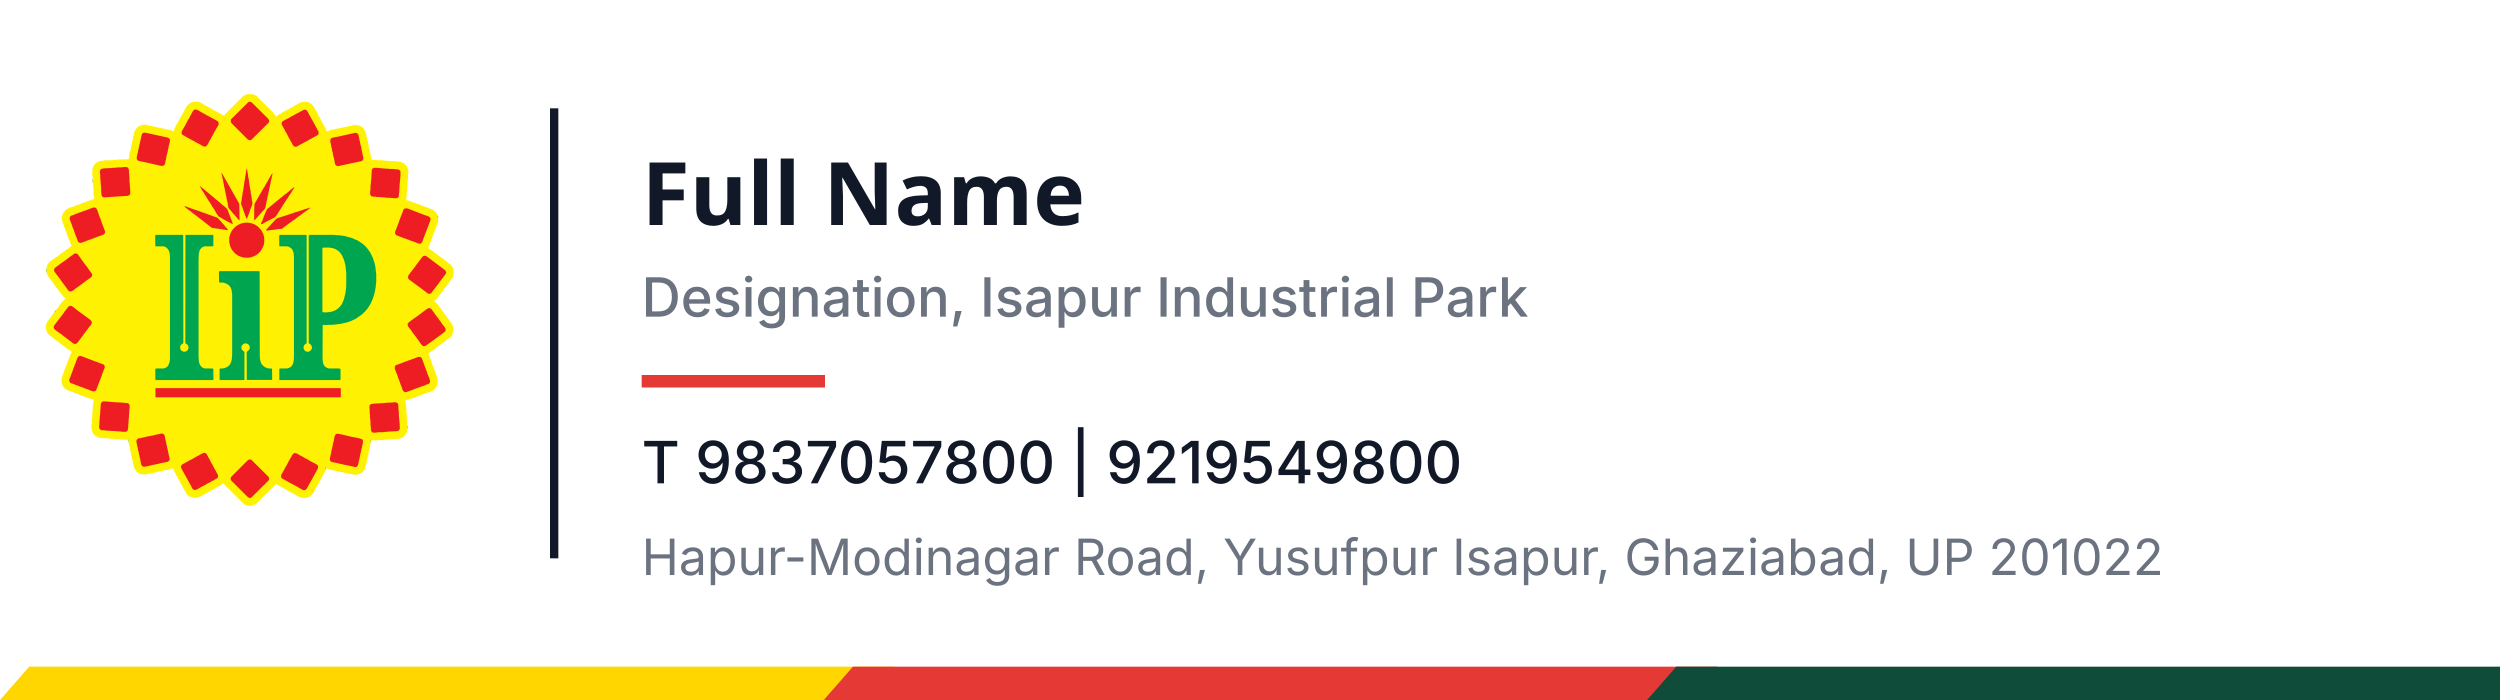
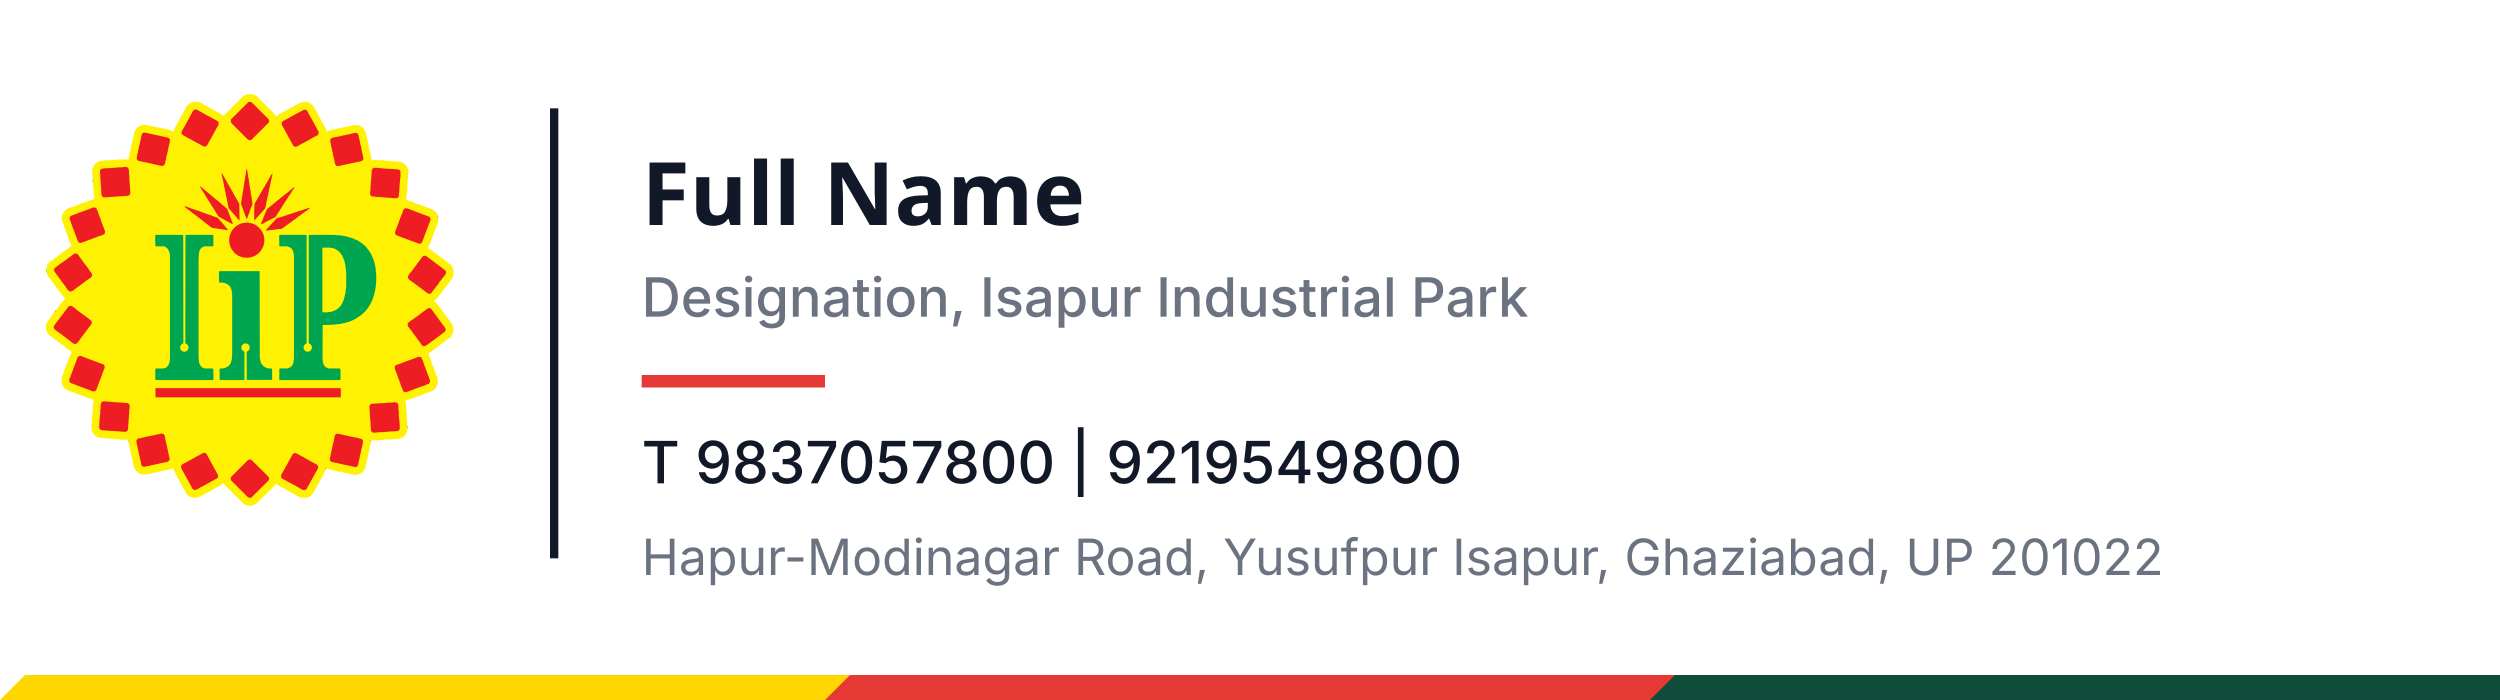
<svg xmlns="http://www.w3.org/2000/svg" xmlns:xlink="http://www.w3.org/1999/xlink" viewBox="0 0 600 168" width="600px" height="168px">
  <defs>
    <path id="iip-b-base" d="M1472 18 L1467 21 L1463 21 L1446 31 L1315 162 L1313 167 L1308 172 L1299 170 L1292 163 L1281 158 L1277 154 L1257 146 L1253 142 L1236 134 L1217 121 L1209 119 L1205 115 L1188 107 L1184 103 L1170 98 L1151 85 L1131 75 L1127 75 L1122 72 L1088 72 L1083 75 L1074 76 L1070 80 L1059 85 L1042 102 L1036 111 L1010 161 L1006 165 L998 182 L994 186 L993 192 L988 198 L974 227 L967 234 L966 240 L961 246 L960 252 L951 266 L950 278 L942 285 L924 276 L917 276 L903 270 L887 270 L876 264 L863 264 L858 261 L851 261 L846 258 L836 258 L831 255 L821 255 L816 252 L809 252 L792 246 L779 246 L774 243 L767 243 L750 237 L725 237 L720 240 L707 243 L690 253 L676 267 L671 278 L666 284 L666 288 L663 293 L663 303 L660 308 L660 315 L654 332 L654 342 L651 347 L648 372 L642 389 L639 414 L630 440 L630 453 L627 458 L627 477 L620 485 L608 486 L605 484 L600 484 L597 486 L545 486 L540 489 L512 489 L507 492 L452 492 L447 495 L428 495 L423 498 L416 498 L399 505 L390 511 L376 525 L369 539 L369 543 L363 557 L363 603 L366 608 L366 651 L369 656 L369 693 L372 698 L372 741 L375 746 L378 765 L369 774 L362 774 L348 780 L341 780 L330 786 L326 786 L315 792 L293 798 L267 810 L260 810 L243 819 L230 822 L219 828 L212 828 L207 831 L203 831 L177 844 L160 861 L150 878 L150 882 L144 896 L144 915 L147 920 L147 930 L156 950 L156 954 L159 959 L162 972 L168 983 L171 996 L177 1007 L177 1011 L180 1016 L183 1029 L189 1040 L192 1053 L198 1064 L201 1077 L210 1094 L213 1104 L203 1115 L198 1117 L188 1127 L177 1132 L167 1142 L156 1147 L146 1157 L141 1159 L110 1184 L87 1198 L80 1205 L63 1216 L49 1230 L43 1239 L36 1256 L36 1263 L33 1268 L33 1290 L36 1295 L36 1302 L40 1313 L44 1317 L49 1328 L65 1347 L73 1361 L83 1371 L91 1385 L98 1392 L103 1403 L113 1413 L124 1430 L134 1440 L151 1466 L169 1481 L169 1485 L142 1512 L119 1547 L97 1572 L89 1586 L79 1596 L71 1610 L64 1617 L62 1622 L40 1650 L30 1676 L30 1701 L33 1706 L36 1719 L43 1733 L60 1750 L65 1752 L75 1762 L80 1764 L87 1771 L92 1773 L99 1780 L104 1782 L111 1789 L116 1791 L123 1798 L128 1800 L135 1807 L164 1827 L177 1840 L188 1845 L195 1852 L206 1857 L216 1868 L204 1889 L204 1893 L198 1904 L195 1917 L189 1928 L189 1932 L183 1943 L180 1956 L174 1967 L171 1980 L165 1991 L165 1995 L162 2000 L159 2013 L153 2024 L150 2037 L144 2048 L144 2064 L141 2069 L141 2073 L144 2078 L144 2094 L154 2114 L165 2128 L185 2141 L189 2141 L200 2147 L222 2153 L248 2165 L255 2165 L272 2174 L285 2177 L296 2183 L300 2183 L311 2189 L324 2192 L335 2198 L339 2198 L344 2201 L351 2201 L356 2204 L366 2204 L373 2210 L372 2226 L369 2231 L369 2253 L366 2258 L366 2298 L363 2303 L363 2334 L360 2339 L360 2382 L357 2387 L357 2418 L360 2423 L360 2433 L370 2453 L384 2467 L407 2480 L414 2480 L419 2483 L441 2483 L446 2486 L483 2486 L488 2489 L522 2489 L527 2492 L561 2492 L566 2495 L617 2496 L624 2504 L624 2523 L627 2528 L627 2538 L630 2543 L630 2550 L633 2555 L633 2565 L639 2582 L639 2592 L642 2597 L642 2607 L645 2612 L645 2619 L648 2624 L648 2634 L654 2651 L654 2664 L657 2669 L660 2688 L670 2711 L684 2728 L702 2740 L711 2741 L716 2744 L756 2744 L761 2741 L786 2738 L803 2732 L813 2732 L830 2726 L855 2723 L860 2720 L867 2720 L884 2714 L909 2711 L914 2708 L918 2708 L923 2705 L930 2705 L935 2701 L939 2701 L944 2706 L948 2714 L948 2718 L966 2750 L967 2756 L971 2760 L979 2777 L983 2781 L994 2804 L1002 2816 L1003 2822 L1007 2826 L1018 2849 L1022 2853 L1039 2885 L1050 2896 L1067 2906 L1071 2906 L1085 2912 L1113 2912 L1118 2909 L1131 2906 L1184 2878 L1188 2874 L1229 2854 L1248 2841 L1283 2824 L1296 2811 L1305 2809 L1310 2814 L1312 2819 L1449 2956 L1460 2963 L1464 2963 L1469 2966 L1476 2966 L1481 2969 L1506 2969 L1511 2966 L1524 2963 L1532 2957 L1538 2956 L1682 2813 L1698 2824 L1730 2841 L1734 2845 L1742 2847 L1761 2860 L1775 2865 L1779 2869 L1802 2880 L1814 2888 L1820 2889 L1827 2896 L1853 2909 L1857 2909 L1862 2912 L1878 2912 L1881 2914 L1886 2914 L1889 2912 L1902 2912 L1913 2906 L1917 2906 L1925 2902 L1945 2882 L1950 2871 L1955 2865 L1956 2859 L1960 2855 L1968 2838 L1972 2834 L1980 2817 L1984 2813 L1995 2790 L1999 2786 L2013 2757 L2017 2753 L2018 2747 L2023 2741 L2037 2709 L2045 2702 L2049 2702 L2069 2711 L2076 2711 L2081 2714 L2091 2714 L2096 2717 L2103 2717 L2108 2720 L2115 2720 L2132 2726 L2145 2726 L2150 2729 L2160 2729 L2177 2735 L2190 2735 L2207 2741 L2220 2741 L2237 2747 L2262 2747 L2267 2744 L2280 2741 L2294 2734 L2311 2717 L2321 2697 L2321 2690 L2324 2685 L2324 2678 L2330 2661 L2330 2651 L2336 2634 L2336 2624 L2339 2619 L2339 2612 L2345 2595 L2345 2582 L2351 2568 L2351 2555 L2354 2550 L2354 2540 L2357 2535 L2357 2525 L2360 2520 L2360 2507 L2366 2500 L2412 2501 L2417 2498 L2454 2498 L2459 2495 L2505 2495 L2510 2492 L2541 2492 L2546 2489 L2565 2489 L2594 2476 L2608 2462 L2609 2456 L2614 2450 L2621 2436 L2621 2426 L2624 2421 L2624 2399 L2621 2394 L2621 2357 L2618 2352 L2618 2309 L2615 2304 L2615 2267 L2612 2262 L2612 2237 L2609 2232 L2608 2216 L2615 2210 L2628 2210 L2648 2201 L2655 2201 L2660 2198 L2673 2195 L2690 2186 L2703 2183 L2714 2177 L2721 2177 L2738 2168 L2769 2159 L2780 2153 L2784 2153 L2795 2147 L2799 2147 L2810 2140 L2827 2123 L2840 2094 L2840 2060 L2837 2055 L2837 2048 L2825 2022 L2819 2000 L2813 1989 L2810 1976 L2801 1959 L2789 1919 L2783 1908 L2783 1904 L2774 1884 L2774 1880 L2784 1869 L2810 1852 L2820 1842 L2825 1840 L2844 1824 L2858 1816 L2865 1809 L2891 1792 L2901 1782 L2927 1765 L2938 1754 L2944 1745 L2945 1736 L2951 1725 L2951 1715 L2954 1710 L2954 1706 L2951 1701 L2951 1688 L2938 1659 L2928 1649 L2914 1626 L2907 1619 L2899 1605 L2889 1595 L2881 1581 L2874 1574 L2866 1560 L2856 1550 L2839 1524 L2815 1503 L2815 1499 L2820 1494 L2825 1492 L2839 1478 L2841 1473 L2851 1463 L2853 1458 L2878 1427 L2886 1413 L2908 1388 L2916 1374 L2926 1364 L2931 1353 L2941 1343 L2947 1334 L2954 1314 L2954 1280 L2947 1260 L2933 1240 L2916 1229 L2906 1219 L2892 1211 L2879 1198 L2868 1193 L2858 1183 L2844 1175 L2837 1168 L2820 1157 L2798 1138 L2778 1127 L2771 1119 L2771 1115 L2776 1109 L2783 1095 L2786 1082 L2792 1071 L2795 1058 L2801 1047 L2804 1034 L2810 1023 L2813 1010 L2819 999 L2822 986 L2828 975 L2831 962 L2837 951 L2837 947 L2843 933 L2843 896 L2833 873 L2822 859 L2817 857 L2810 850 L2799 843 L2786 840 L2760 828 L2729 819 L2721 813 L2717 813 L2712 810 L2690 804 L2679 798 L2657 792 L2640 783 L2621 780 L2612 771 L2612 767 L2615 762 L2615 755 L2618 750 L2618 722 L2621 717 L2621 674 L2624 669 L2624 635 L2627 630 L2627 590 L2630 585 L2630 569 L2627 564 L2627 557 L2617 534 L2597 514 L2577 504 L2570 504 L2565 501 L2534 501 L2529 498 L2489 498 L2484 495 L2456 495 L2451 492 L2405 492 L2400 489 L2381 489 L2376 492 L2370 491 L2363 483 L2363 467 L2360 462 L2360 452 L2354 435 L2351 410 L2345 393 L2342 368 L2339 363 L2339 356 L2333 339 L2333 329 L2330 324 L2330 317 L2327 312 L2324 293 L2321 288 L2321 284 L2316 278 L2311 267 L2300 256 L2291 250 L2268 240 L2231 240 L2220 246 L2204 246 L2190 252 L2180 252 L2175 255 L2165 255 L2160 258 L2150 258 L2145 261 L2120 264 L2115 267 L2108 267 L2091 273 L2081 273 L2076 276 L2069 276 L2048 285 L2040 278 L2036 263 L2028 251 L2023 237 L2019 233 L1997 192 L1996 186 L1989 179 L1969 138 L1965 134 L1948 102 L1934 88 L1917 78 L1913 78 L1899 72 L1877 72 L1872 75 L1865 75 L1860 78 L1856 78 L1842 85 L1838 89 L1824 94 L1805 107 L1782 118 L1778 122 L1755 133 L1751 137 L1737 142 L1718 155 L1701 163 L1694 170 L1682 177 L1674 170 L1672 165 L1662 155 L1660 150 L1577 67 L1572 65 L1541 31 L1515 18Z" />
    <path id="iip-b-red" d="M1489 2637 L1479 2642 L1361 2760 L1356 2767 L1355 2776 L1358 2787 L1479 2908 L1490 2913 L1496 2913 L1504 2910 L1626 2789 L1631 2779 L1631 2771 L1626 2761 L1503 2639Z M1811 2592 L1805 2595 L1795 2607 L1792 2615 L1777 2640 L1754 2684 L1746 2695 L1745 2700 L1717 2749 L1717 2765 L1722 2772 L1729 2777 L1745 2785 L1748 2788 L1755 2790 L1765 2797 L1822 2827 L1867 2853 L1876 2857 L1889 2857 L1900 2848 L1978 2707 L1982 2698 L1982 2685 L1977 2677 L1970 2672 L1964 2670 L1961 2667 L1930 2651 L1896 2631 L1892 2630 L1871 2617 L1861 2613 L1840 2600 L1823 2592Z M1169 2590 L1161 2590 L1140 2600 L1126 2609 L1122 2610 L1071 2639 L1065 2641 L1040 2656 L1028 2661 L1024 2665 L1018 2667 L1004 2676 L999 2686 L999 2694 L1003 2704 L1073 2830 L1075 2837 L1082 2848 L1091 2855 L1104 2856 L1120 2849 L1137 2838 L1178 2817 L1183 2813 L1216 2796 L1219 2793 L1232 2788 L1243 2780 L1253 2776 L1261 2769 L1265 2762 L1264 2747 L1259 2740 L1245 2712 L1242 2709 L1222 2670 L1218 2665 L1197 2624 L1193 2620 L1192 2615 L1183 2599 L1175 2592Z M2112 2455 L2105 2461 L2100 2474 L2094 2507 L2088 2528 L2085 2548 L2083 2551 L2082 2562 L2078 2574 L2075 2595 L2073 2598 L2069 2621 L2067 2624 L2067 2644 L2074 2652 L2082 2656 L2128 2665 L2136 2668 L2151 2670 L2155 2672 L2224 2686 L2228 2688 L2234 2688 L2247 2692 L2255 2691 L2262 2687 L2265 2684 L2270 2672 L2274 2648 L2276 2645 L2285 2599 L2290 2581 L2291 2571 L2297 2550 L2298 2539 L2301 2531 L2301 2526 L2303 2523 L2304 2503 L2301 2497 L2296 2491 L2257 2481 L2219 2474 L2138 2455 L2131 2455 L2128 2453 L2118 2453Z M874 2455 L867 2452 L855 2452 L831 2458 L825 2458 L808 2463 L742 2476 L735 2479 L728 2479 L719 2482 L714 2482 L711 2484 L691 2487 L682 2496 L679 2502 L681 2523 L683 2526 L686 2546 L689 2553 L691 2569 L696 2586 L697 2597 L702 2614 L702 2620 L707 2637 L714 2675 L719 2683 L724 2687 L736 2690 L784 2680 L788 2678 L817 2673 L825 2670 L832 2670 L835 2668 L841 2668 L849 2665 L904 2654 L915 2645 L917 2639 L917 2627 L911 2605 L911 2598 L909 2596 L908 2585 L906 2582 L904 2567 L900 2554 L898 2539 L895 2531 L893 2516 L888 2499 L881 2463Z M2550 2232 L2538 2227 L2529 2227 L2514 2229 L2468 2231 L2458 2233 L2395 2236 L2364 2239 L2354 2246 L2351 2253 L2350 2262 L2352 2281 L2352 2303 L2354 2313 L2354 2332 L2358 2368 L2358 2389 L2361 2415 L2361 2429 L2364 2435 L2371 2443 L2378 2445 L2393 2445 L2419 2442 L2440 2442 L2495 2437 L2541 2435 L2554 2433 L2559 2431 L2567 2421 L2568 2415 L2567 2383 L2561 2319 L2561 2297 L2558 2270 L2558 2254 L2555 2238Z M433 2224 L426 2232 L423 2248 L422 2276 L420 2287 L420 2308 L417 2329 L412 2405 L413 2413 L416 2419 L425 2426 L434 2428 L448 2428 L460 2430 L557 2436 L584 2439 L603 2439 L610 2436 L617 2429 L621 2402 L621 2384 L623 2375 L623 2357 L626 2333 L626 2317 L628 2307 L628 2289 L631 2260 L631 2251 L626 2239 L616 2233 L569 2229 L525 2227 L458 2221 L441 2221Z M816 2128 L816 2189 L819 2192 L2141 2192 L2144 2190 L2145 2187 L2145 2131 L2142 2126 L818 2126Z M2715 1902 L2699 1902 L2664 1916 L2658 1917 L2656 1919 L2650 1920 L2640 1925 L2628 1928 L2618 1933 L2612 1934 L2567 1952 L2545 1959 L2539 1962 L2534 1968 L2532 1973 L2532 1986 L2535 1992 L2535 1996 L2538 1999 L2538 2003 L2550 2032 L2556 2052 L2562 2065 L2562 2069 L2565 2073 L2575 2103 L2578 2108 L2580 2117 L2585 2127 L2586 2133 L2592 2146 L2602 2154 L2614 2155 L2699 2123 L2705 2122 L2707 2120 L2751 2105 L2755 2102 L2776 2095 L2784 2085 L2785 2071 L2783 2068 L2783 2064 L2765 2019 L2764 2013 L2754 1989 L2752 1980 L2748 1973 L2733 1929 L2730 1925 L2726 1912 L2720 1905Z M269 1896 L259 1903 L252 1919 L251 1925 L249 1927 L245 1941 L234 1967 L234 1971 L231 1975 L216 2019 L213 2023 L209 2037 L198 2064 L199 2079 L205 2087 L212 2091 L231 2097 L249 2105 L255 2106 L259 2109 L265 2110 L278 2116 L287 2118 L297 2123 L305 2125 L307 2127 L327 2133 L331 2136 L337 2137 L344 2141 L351 2142 L355 2145 L367 2149 L379 2149 L385 2146 L391 2140 L399 2119 L401 2117 L402 2110 L425 2052 L425 2048 L428 2044 L438 2014 L441 2009 L443 2000 L449 1988 L452 1978 L452 1970 L448 1960 L443 1956 L402 1941 L400 1939 L389 1936 L281 1895Z M103 1568 L91 1582 L92 1584 L104 1570Z M2782 1552 L2774 1552 L2764 1557 L2689 1613 L2664 1630 L2655 1638 L2653 1638 L2629 1657 L2625 1663 L2624 1673 L2628 1684 L2657 1722 L2659 1727 L2676 1748 L2725 1816 L2732 1823 L2739 1825 L2750 1824 L2771 1810 L2883 1728 L2893 1719 L2897 1711 L2896 1699 L2888 1686 L2874 1669 L2858 1645 L2849 1635 L2847 1630 L2814 1587 L2811 1581 L2801 1569 L2801 1567 L2792 1557Z M206 1535 L195 1539 L187 1546 L185 1551 L163 1578 L161 1583 L90 1676 L87 1682 L86 1691 L90 1702 L114 1721 L124 1727 L130 1733 L136 1736 L226 1805 L235 1809 L242 1809 L252 1805 L257 1800 L341 1687 L353 1673 L359 1662 L359 1649 L351 1638 L260 1571 L226 1544 L215 1537Z M2740 1177 L2733 1181 L2726 1189 L2654 1286 L2639 1304 L2639 1306 L2634 1311 L2628 1321 L2627 1335 L2631 1343 L2636 1348 L2759 1439 L2765 1445 L2773 1449 L2786 1449 L2793 1445 L2800 1437 L2801 1434 L2849 1372 L2849 1370 L2894 1312 L2900 1300 L2900 1294 L2897 1285 L2890 1278 L2762 1182 L2753 1177Z M246 1160 L236 1161 L229 1165 L166 1212 L138 1231 L97 1262 L92 1267 L89 1276 L90 1287 L95 1295 L138 1352 L138 1354 L173 1400 L187 1421 L195 1429 L204 1433 L215 1432 L225 1426 L260 1399 L266 1396 L323 1353 L351 1334 L359 1325 L362 1317 L362 1312 L359 1303 L354 1298 L352 1293 L347 1288 L328 1260 L306 1232 L261 1169 L255 1163Z M1463 939 L1439 943 L1426 947 L1411 954 L1392 966 L1373 985 L1362 1000 L1354 1016 L1347 1038 L1345 1051 L1345 1080 L1352 1109 L1363 1132 L1381 1154 L1392 1164 L1411 1177 L1437 1187 L1452 1190 L1481 1191 L1504 1187 L1533 1175 L1552 1162 L1571 1142 L1588 1112 L1593 1097 L1596 1077 L1596 1053 L1594 1038 L1587 1015 L1584 1012 L1580 1002 L1572 990 L1550 967 L1529 953 L1503 943 L1479 939Z M2604 837 L2594 846 L2586 870 L2571 906 L2569 915 L2566 919 L2561 936 L2534 1006 L2535 1019 L2540 1027 L2549 1032 L2560 1035 L2562 1037 L2599 1051 L2608 1053 L2612 1056 L2618 1057 L2623 1060 L2632 1062 L2647 1069 L2656 1071 L2660 1074 L2666 1075 L2705 1090 L2715 1090 L2721 1087 L2729 1078 L2729 1075 L2733 1068 L2734 1062 L2736 1060 L2736 1057 L2787 924 L2789 916 L2788 909 L2782 899 L2766 891 L2757 889 L2753 886 L2747 885 L2622 837Z M1925 833 L1921 832 L1895 841 L1891 841 L1864 851 L1845 856 L1840 859 L1818 865 L1791 875 L1787 875 L1775 880 L1771 880 L1769 882 L1687 908 L1673 921 L1608 992 L1608 995 L1623 996 L1635 993 L1668 990 L1699 985 L1719 984 L1727 980 L1779 941 L1789 935 L1795 929 L1815 916 L1843 894 L1849 891 L1876 870 L1912 845Z M384 831 L368 831 L317 851 L300 856 L290 861 L259 871 L255 874 L249 875 L239 880 L235 880 L233 882 L210 890 L204 896 L201 902 L201 915 L210 937 L210 941 L215 951 L218 963 L221 967 L222 973 L233 999 L235 1008 L239 1015 L241 1024 L254 1056 L254 1059 L257 1063 L258 1070 L265 1080 L273 1084 L282 1084 L304 1077 L306 1075 L312 1074 L341 1062 L347 1061 L406 1038 L431 1030 L448 1022 L454 1013 L454 1000 L431 940 L419 904 L414 894 L401 855 L394 839Z M1023 822 L1028 828 L1044 841 L1072 861 L1075 865 L1120 898 L1123 902 L1130 906 L1218 975 L1229 978 L1296 987 L1302 989 L1310 989 L1322 992 L1336 991 L1336 989 L1313 964 L1312 961 L1265 908 L1259 903 L1220 890 L1216 887 L1195 881 L1176 873 L1170 872 L1168 870 L1159 868 L1128 856 L1068 836 L1057 831 L1051 830 L1046 827 L1031 822Z M1811 685 L1809 685 L1799 694 L1796 695 L1761 725 L1734 745 L1720 758 L1717 759 L1615 843 L1605 868 L1602 871 L1601 878 L1597 885 L1581 928 L1578 932 L1573 946 L1574 951 L1586 947 L1602 937 L1672 901 L1681 892 L1756 774 L1768 758 L1770 752 L1793 719 L1794 715 L1811 690Z M1136 679 L1135 681 L1145 697 L1146 701 L1164 727 L1171 741 L1175 745 L1190 771 L1194 775 L1195 779 L1217 812 L1218 816 L1235 841 L1258 880 L1265 889 L1266 893 L1332 931 L1369 950 L1370 944 L1331 842 L1312 824 L1291 808 L1287 803 L1252 774 L1249 773 L1246 769 L1138 679Z M1654 585 L1645 598 L1626 631 L1625 635 L1604 669 L1601 677 L1592 690 L1526 805 L1524 852 L1524 921 L1526 923 L1600 840 L1604 832 L1610 805 L1610 799 L1613 791 L1614 780 L1617 773 L1620 751 L1624 739 L1625 727 L1628 720 L1632 696 L1635 687 L1635 681 L1637 677 L1637 671 L1641 659 L1643 643 L1649 621 L1649 614 L1652 606 L1655 588Z M1291 584 L1290 589 L1293 604 L1295 607 L1295 614 L1302 643 L1305 663 L1307 667 L1308 678 L1314 702 L1314 709 L1317 718 L1317 723 L1319 726 L1322 748 L1325 756 L1326 767 L1329 776 L1329 782 L1331 786 L1339 831 L1342 837 L1361 858 L1362 861 L1384 885 L1405 911 L1409 914 L1410 917 L1417 922 L1419 920 L1417 804 L1293 585Z M1471 550 L1465 574 L1464 588 L1458 618 L1458 628 L1455 638 L1446 702 L1440 730 L1439 748 L1437 751 L1433 783 L1430 795 L1430 807 L1433 812 L1434 819 L1437 823 L1452 868 L1454 870 L1459 887 L1464 897 L1465 903 L1470 912 L1473 910 L1478 895 L1480 893 L1482 884 L1486 877 L1498 840 L1511 808 L1511 792 L1508 782 L1508 774 L1506 771 L1505 754 L1499 726 L1499 716 L1493 688 L1493 679 L1491 675 L1484 623 L1481 613 L1478 584 L1476 581 L1474 561Z M2372 552 L2367 563 L2363 629 L2358 678 L2358 699 L2355 720 L2355 735 L2361 747 L2370 752 L2392 753 L2402 755 L2457 758 L2468 760 L2513 762 L2524 764 L2547 764 L2553 761 L2559 755 L2561 750 L2562 729 L2564 723 L2567 663 L2573 604 L2573 572 L2570 566 L2560 558 L2512 554 L2492 554 L2483 552 L2467 552 L2402 546 L2384 546Z M616 543 L605 540 L595 540 L569 543 L548 543 L522 546 L507 546 L496 548 L447 550 L427 554 L422 559 L418 569 L418 580 L420 595 L420 617 L423 644 L423 659 L426 683 L427 718 L429 741 L432 749 L437 754 L446 758 L488 756 L500 754 L520 754 L532 752 L618 747 L630 741 L635 733 L635 702 L632 676 L632 656 L630 650 L629 611 L625 559 L622 550Z M2262 298 L2257 296 L2244 296 L2188 309 L2178 310 L2175 312 L2156 315 L2152 317 L2082 331 L2077 334 L2070 342 L2070 364 L2072 367 L2078 401 L2081 408 L2082 419 L2088 440 L2088 448 L2099 492 L2101 508 L2106 524 L2113 531 L2124 534 L2138 532 L2142 530 L2152 529 L2156 527 L2176 524 L2179 522 L2189 521 L2193 519 L2286 500 L2296 497 L2303 491 L2307 482 L2307 476 L2300 445 L2300 439 L2298 437 L2290 393 L2285 377 L2282 357 L2279 350 L2279 342 L2277 339 L2277 334 L2274 326 L2273 315 L2269 305Z M721 301 L718 306 L716 316 L714 319 L714 326 L696 403 L696 410 L693 416 L690 437 L688 440 L682 469 L682 483 L686 490 L692 495 L729 504 L735 504 L738 506 L743 506 L820 524 L830 525 L837 528 L858 532 L869 532 L874 530 L881 524 L887 507 L887 501 L892 483 L893 472 L905 424 L905 416 L907 413 L913 382 L916 374 L920 352 L919 342 L914 335 L903 329 L743 294 L731 294Z M1891 129 L1878 130 L1871 135 L1819 162 L1816 165 L1795 175 L1774 188 L1746 202 L1729 212 L1723 218 L1721 224 L1722 238 L1741 271 L1742 275 L1745 278 L1747 285 L1754 295 L1778 341 L1781 344 L1786 356 L1793 366 L1803 386 L1810 392 L1817 395 L1825 395 L1841 388 L1844 385 L1912 349 L1922 342 L1936 336 L1939 333 L1977 313 L1985 305 L1986 289 L1983 281 L1979 276 L1965 248 L1961 244 L1960 239 L1915 159 L1908 144 L1898 132Z M1099 128 L1093 130 L1086 137 L1075 156 L1055 195 L1052 198 L1025 249 L1011 272 L1003 290 L1003 297 L1007 306 L1012 311 L1025 317 L1028 320 L1066 341 L1072 343 L1075 346 L1097 357 L1100 360 L1143 382 L1146 385 L1162 393 L1173 394 L1183 389 L1192 376 L1199 361 L1215 334 L1218 326 L1221 323 L1222 319 L1225 316 L1242 283 L1247 276 L1249 270 L1265 244 L1269 235 L1269 222 L1263 212 L1242 201 L1239 198 L1218 188 L1215 185 L1189 172 L1120 133 L1109 128Z M1491 72 L1482 75 L1357 199 L1356 217 L1362 227 L1476 341 L1485 347 L1497 348 L1503 346 L1625 225 L1629 220 L1631 214 L1631 206 L1624 194 L1504 75Z" />
    <path id="iip-b-green" d="M2039 2694 L2037 2695 L2035 2702 L2035 2712 L2037 2710 L2037 2702 L2040 2697Z M2359 2496 L2359 2520 L2361 2499Z M625 2490 L623 2500 L625 2523Z M2622 2397 L2621 2399 L2623 2421 L2624 2399Z M1274 1287 L1271 1294 L1272 1366 L1278 1369 L1298 1369 L1310 1371 L1330 1380 L1341 1387 L1353 1400 L1362 1422 L1366 1456 L1366 1886 L1363 1922 L1355 1948 L1347 1960 L1335 1971 L1313 1982 L1296 1985 L1283 1985 L1279 1986 L1276 1989 L1276 2065 L1278 2067 L1286 2068 L1446 2068 L1452 2067 L1454 2065 L1454 1866 L1437 1852 L1433 1844 L1432 1831 L1434 1823 L1446 1809 L1457 1805 L1468 1805 L1482 1812 L1487 1818 L1492 1830 L1492 1839 L1487 1852 L1470 1866 L1471 2067 L1650 2067 L1653 2061 L1652 1988 L1647 1985 L1632 1985 L1620 1983 L1604 1977 L1593 1970 L1578 1955 L1571 1940 L1566 1920 L1564 1899 L1563 1289 L1560 1287Z M34 1268 L33 1289 L35 1291 L36 1289Z M1707 1027 L1703 1033 L1704 1107 L1706 1109 L1757 1109 L1768 1111 L1777 1115 L1794 1127 L1802 1142 L1807 1160 L1809 1181 L1809 1906 L1808 1923 L1803 1949 L1798 1960 L1787 1973 L1775 1980 L1759 1985 L1708 1985 L1704 1988 L1704 2066 L1707 2068 L2139 2068 L2142 2065 L2143 2061 L2143 1993 L2141 1987 L2132 1985 L2062 1985 L2052 1983 L2034 1974 L2023 1960 L2018 1946 L2015 1928 L2014 1905 L2015 1676 L2018 1673 L2022 1672 L2032 1673 L2092 1671 L2143 1665 L2188 1655 L2222 1643 L2254 1627 L2296 1598 L2321 1574 L2339 1552 L2357 1523 L2368 1501 L2369 1495 L2372 1491 L2384 1456 L2393 1417 L2393 1409 L2396 1397 L2396 1385 L2399 1365 L2399 1304 L2397 1298 L2393 1254 L2391 1251 L2391 1246 L2385 1222 L2374 1190 L2359 1159 L2351 1146 L2330 1118 L2317 1104 L2296 1087 L2272 1071 L2256 1062 L2250 1061 L2224 1049 L2171 1035 L2128 1029 L2112 1029 L2097 1027 L1920 1027 L1915 1031 L1915 1800 L1916 1804 L1925 1810 L1933 1818 L1938 1831 L1938 1839 L1933 1851 L1924 1860 L1916 1864 L1905 1865 L1892 1861 L1883 1852 L1878 1840 L1878 1829 L1882 1819 L1890 1810 L1900 1804 L1900 1031 L1896 1027Z M2018 1118 L2063 1118 L2088 1122 L2105 1128 L2126 1141 L2144 1159 L2149 1168 L2153 1172 L2169 1209 L2178 1246 L2184 1298 L2184 1396 L2178 1445 L2167 1490 L2153 1522 L2142 1538 L2125 1555 L2111 1565 L2096 1572 L2082 1576 L2080 1578 L2042 1583 L2017 1582 L2013 1577 L2013 1123Z M819 1027 L815 1030 L814 1035 L815 1107 L817 1109 L873 1109 L880 1110 L890 1115 L905 1128 L913 1143 L918 1159 L920 1182 L920 1923 L918 1928 L918 1937 L909 1961 L905 1967 L891 1979 L875 1985 L823 1985 L818 1986 L815 1989 L815 2065 L819 2068 L1227 2068 L1231 2065 L1232 2055 L1231 1989 L1228 1986 L1221 1985 L1170 1985 L1154 1979 L1147 1974 L1137 1962 L1130 1947 L1127 1932 L1125 1899 L1125 1209 L1127 1160 L1129 1156 L1130 1147 L1136 1132 L1147 1119 L1161 1111 L1170 1109 L1229 1109 L1231 1107 L1231 1030 L1227 1027 L1035 1027 L1031 1030 L1030 1797 L1031 1804 L1041 1811 L1049 1819 L1053 1831 L1053 1838 L1049 1850 L1042 1858 L1031 1864 L1019 1865 L1005 1859 L997 1851 L993 1839 L993 1830 L997 1819 L1004 1811 L1015 1804 L1016 1794 L1015 1031 L1011 1027Z M2839 888 L2838 892 L2840 895 L2842 908 L2843 896Z M367 620 L366 645 L367 650 L369 651Z" />
  </defs>
  <rect width="600" height="168" fill="#FFFFFF" />
  <g id="badge-es" transform="translate(10.00 22.00) scale(0.03347)">
    <use href="#iip-b-base" xlink:href="#iip-b-base" fill="#FEF102" fill-rule="evenodd" />
    <use href="#iip-b-red" xlink:href="#iip-b-red" fill="#EE1D23" fill-rule="evenodd" />
    <use href="#iip-b-green" xlink:href="#iip-b-green" fill="#00A54F" fill-rule="evenodd" />
  </g>
  <rect x="132" y="26" width="2" height="108" fill="#111827" />
  <text x="154.00" y="54.00" font-family="Montserrat, sans-serif" font-weight="800" font-size="21.00" fill="#111827">Full Name</text>
  <text x="154.00" y="76.00" font-family="Inter, sans-serif" font-weight="500" font-size="13.00" fill="#6B7280">Designation, Isapur Industrial Park</text>
  <rect x="154" y="90" width="44" height="3" fill="#E53935" />
  <text x="154.00" y="116.00" font-family="Inter, sans-serif" font-weight="500" font-size="14.00" fill="#111827">T  9837057800  |  9219549800</text>
  <text x="154.00" y="138.00" font-family="Inter, sans-serif" font-weight="400" font-size="12.00" fill="#6B7280">Hapur-Modinagar Road, Yusufpur Isapur, Ghaziabad, UP 201022</text>
-   <polygon points="7.0,160.0 214.6,160.0 207.6,168.0 0.0,168.0" fill="#FFD600" />
-   <polygon points="204.7,160.0 412.2,160.0 405.2,168.0 197.7,168.0" fill="#E53935" />
-   <polygon points="402.3,160.0 609.9,160.0 602.9,168.0 395.3,168.0" fill="#0F4D3A" />
+   <polygon points="6.0,162.0 213.9,162.0 207.9,168.0 0.0,168.0" fill="#FFD600" />
+   <polygon points="204.0,162.0 411.9,162.0 405.9,168.0 198.0,168.0" fill="#E53935" />
+   <polygon points="402.0,162.0 609.9,162.0 603.9,168.0 396.0,168.0" fill="#0F4D3A" />
</svg>
